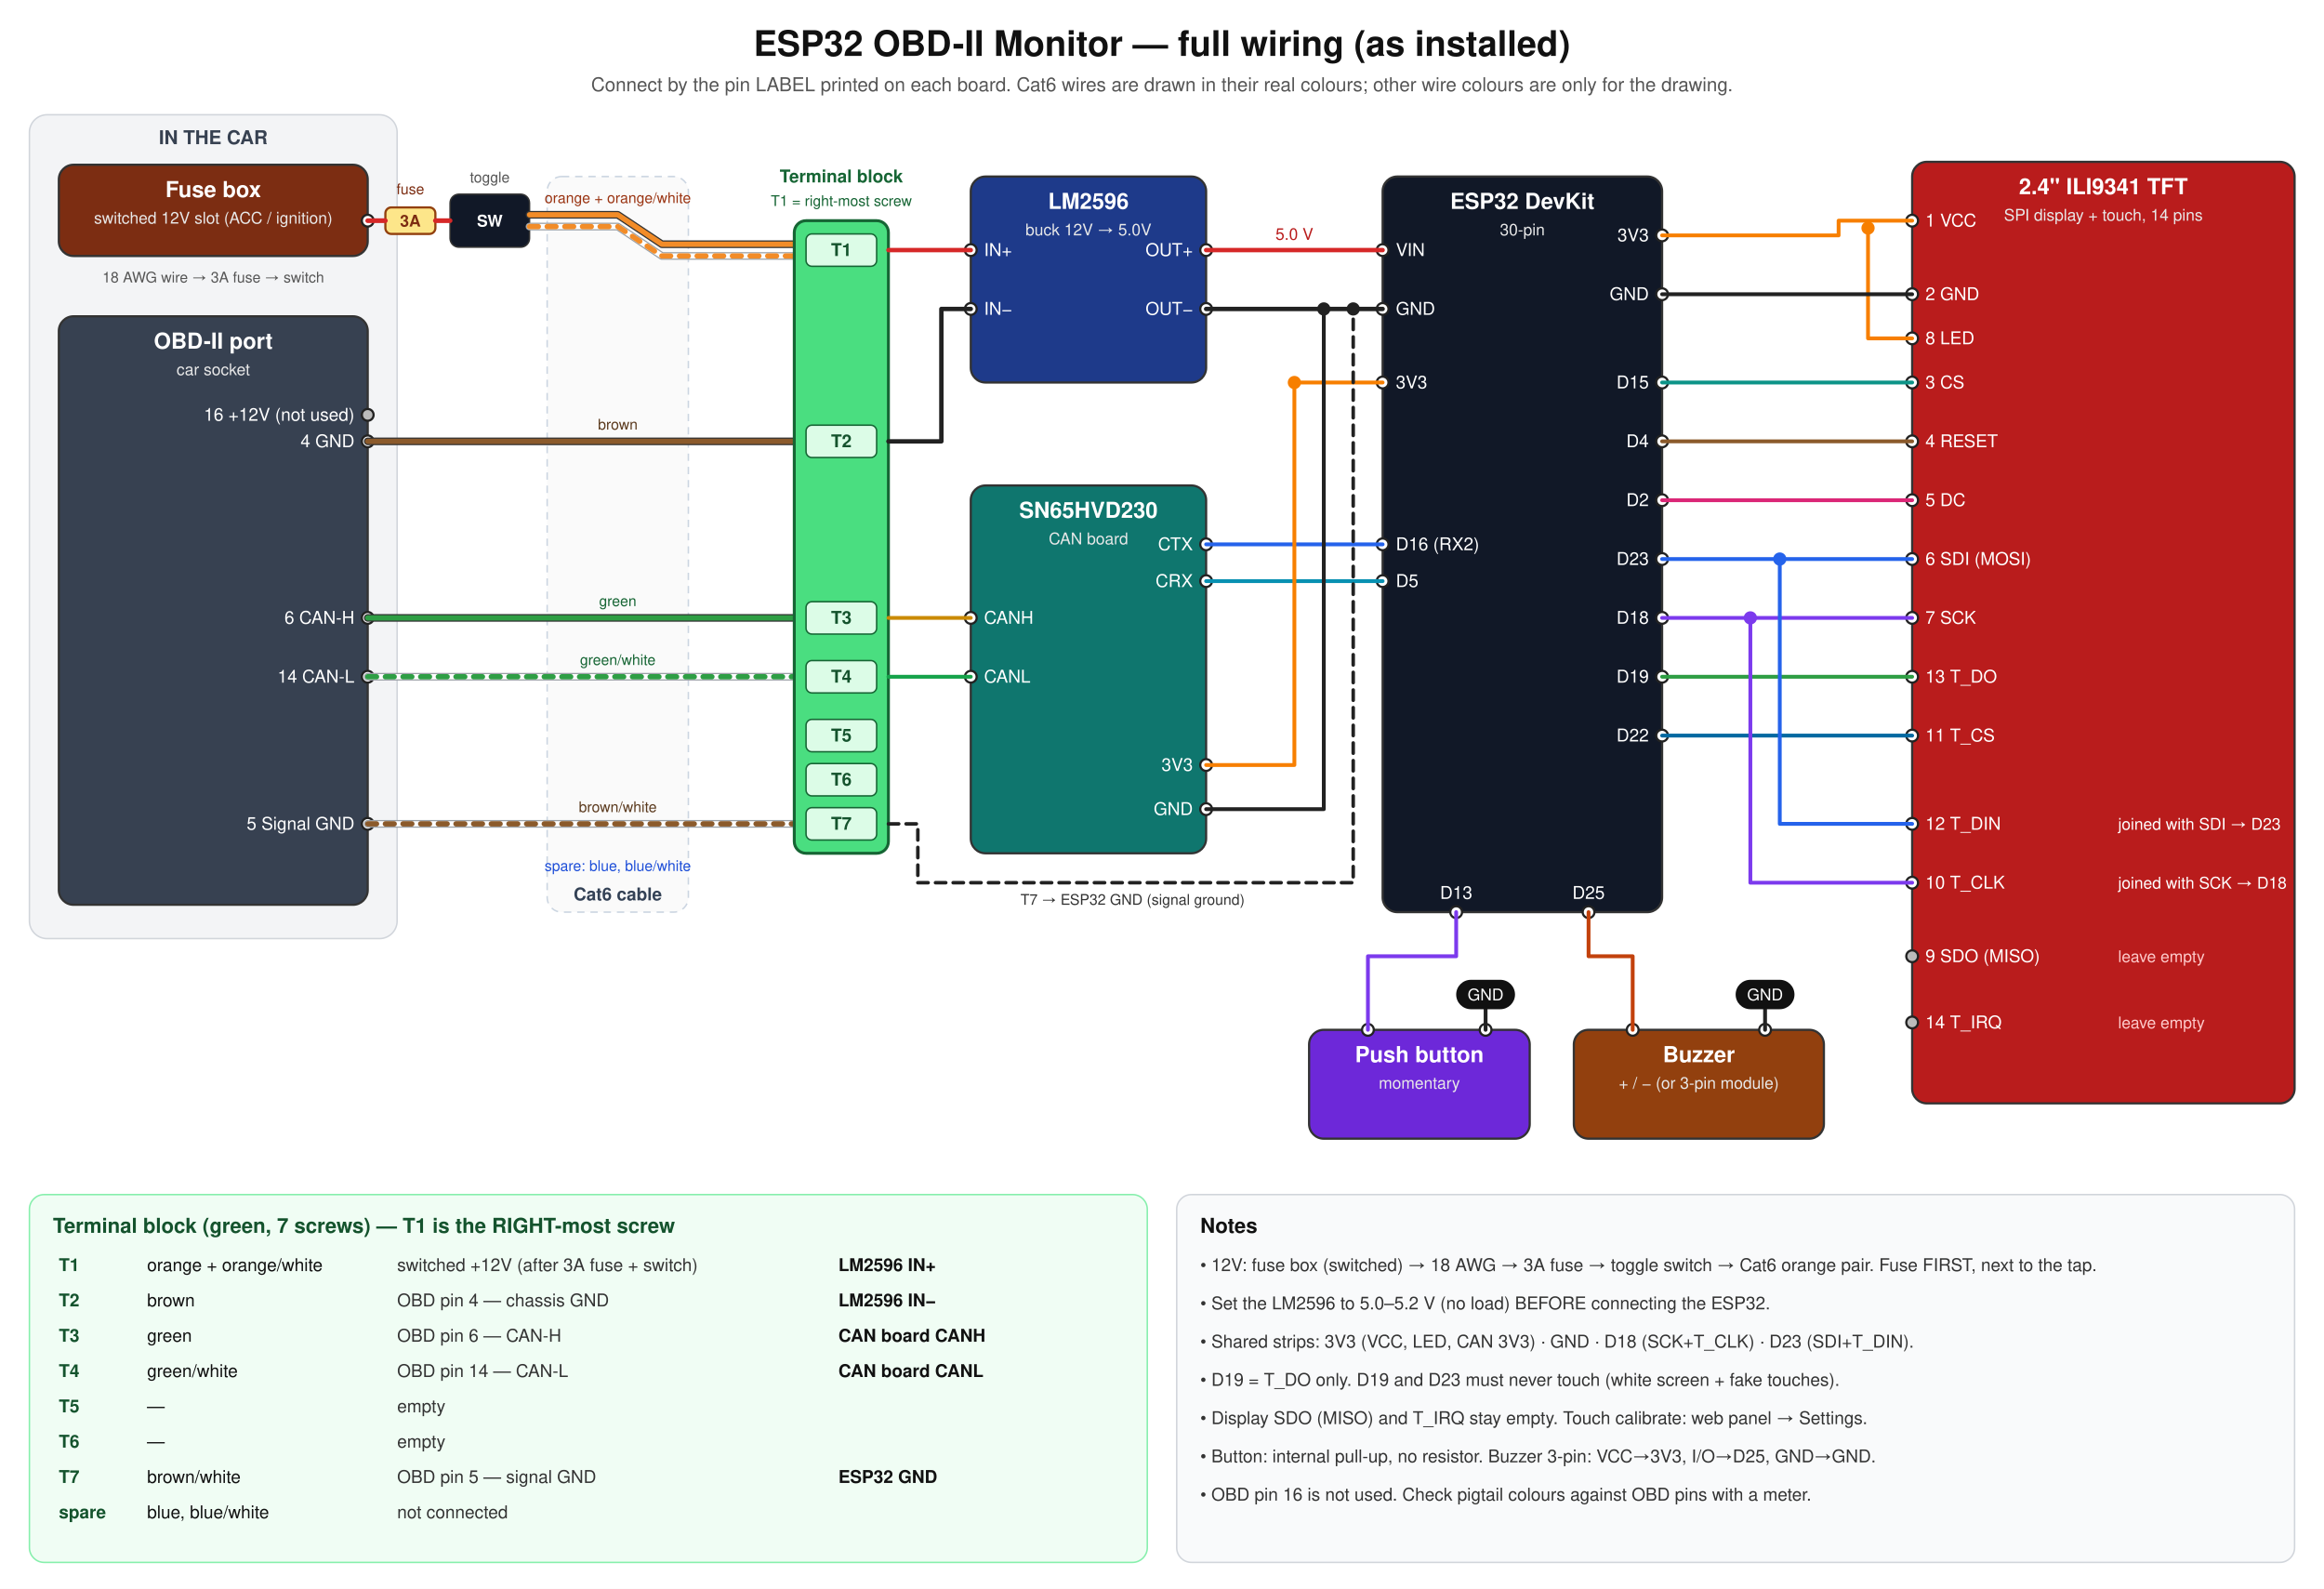
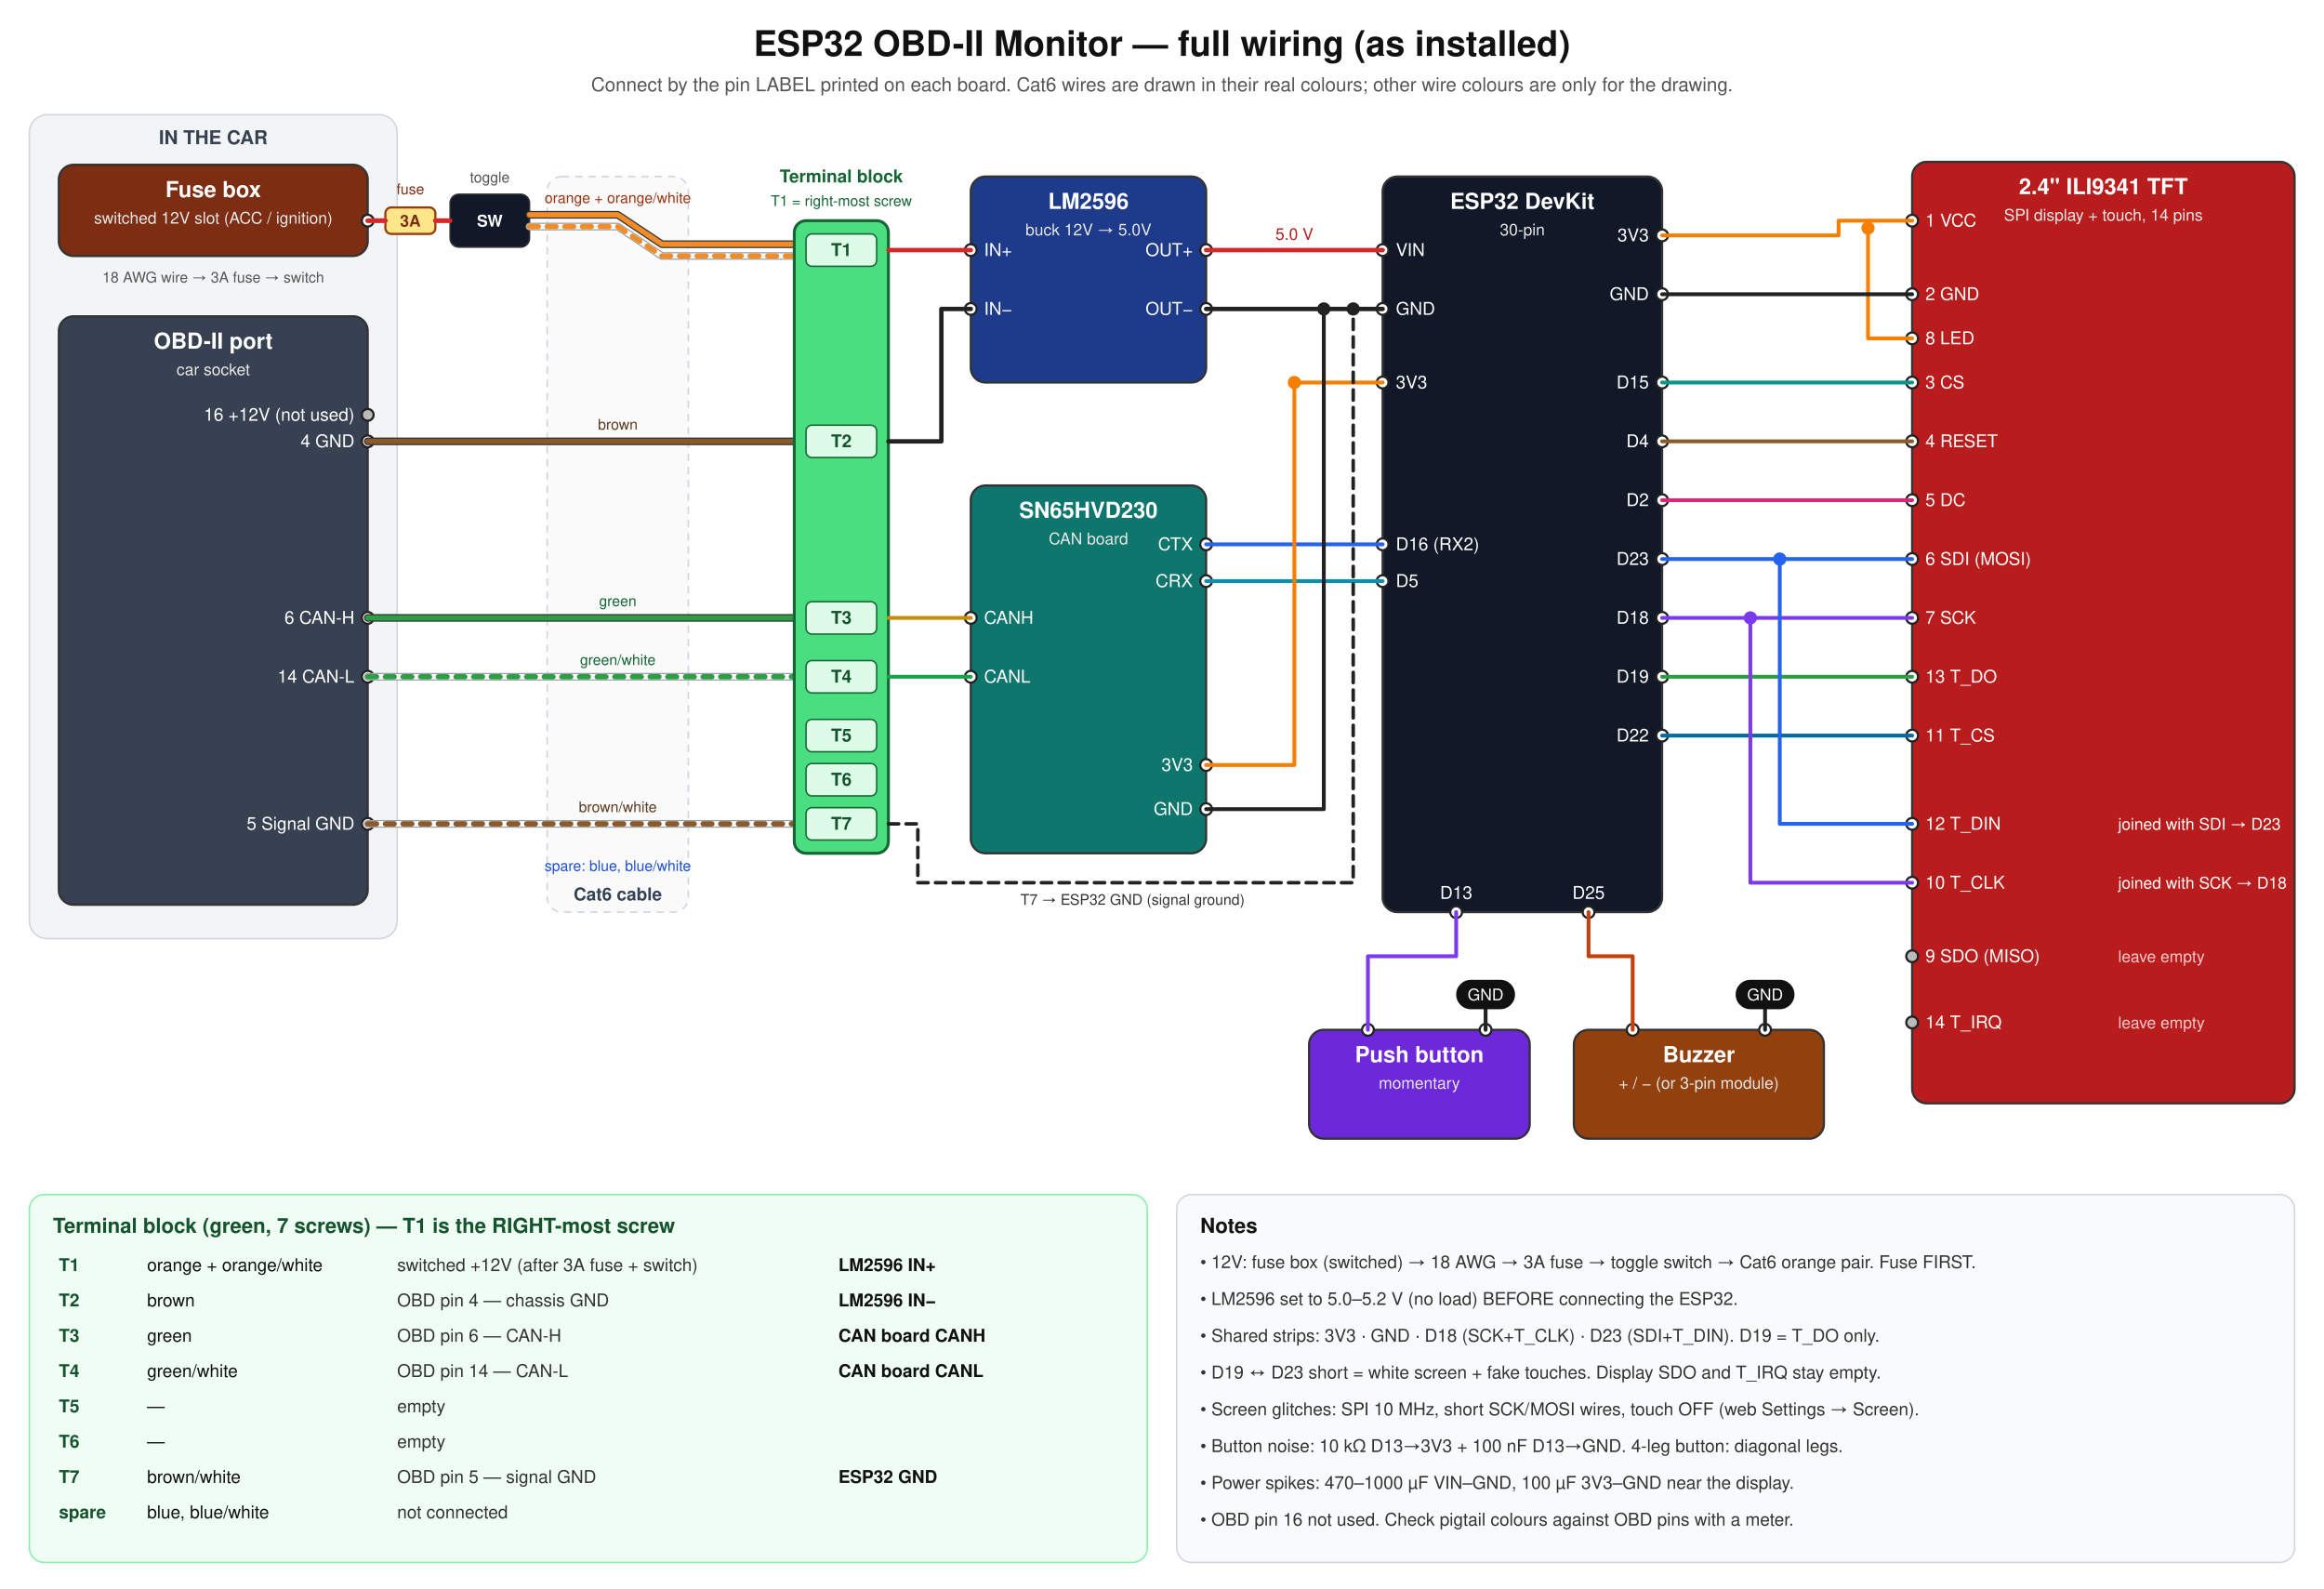
<svg xmlns="http://www.w3.org/2000/svg" viewBox="0 0 1580 1080" width="1580" height="1080" font-family="Segoe UI,Helvetica,Arial,sans-serif">
  <rect width="1580" height="1080" fill="#ffffff" />
  <text x="790" y="38" text-anchor="middle" font-size="24" font-weight="700" fill="#111">ESP32 OBD-II Monitor — full wiring (as installed)</text>
  <text x="790" y="62" text-anchor="middle" font-size="13" fill="#555">Connect by the pin LABEL printed on each board. Cat6 wires are drawn in their real colours; other wire colours are only for the drawing.</text>
  <rect x="20" y="78" width="250" height="560" rx="12" fill="#f3f4f6" stroke="#d1d5db" />
  <text x="145" y="98" font-size="13" font-weight="700" fill="#374151" text-anchor="middle">IN THE CAR</text>
  <rect x="40" y="112" width="210" height="62" rx="10" fill="#7c2d12" stroke="#333" stroke-width="1.5" />
  <text x="145.0" y="134" text-anchor="middle" font-size="15" font-weight="700" fill="#fff">Fuse box</text>
  <text x="145.0" y="152" text-anchor="middle" font-size="11" fill="#e8e8e8">switched 12V slot (ACC / ignition)</text>
  <circle cx="250" cy="150" r="4" fill="#fff" stroke="#222" stroke-width="1.5" />
  <text x="241" y="154" text-anchor="end" font-size="12" fill="#fff" />
  <rect x="262" y="141" width="34" height="18" rx="4" fill="#fde68a" stroke="#92400e" stroke-width="1.5" />
  <text x="279" y="154" font-size="11" font-weight="700" fill="#7c2d12" text-anchor="middle">3A</text>
  <polyline points="250,150 262,150" fill="none" stroke="#d62828" stroke-width="3.2" stroke-linejoin="round" stroke-linecap="round" />
  <rect x="306" y="132" width="54" height="36" rx="6" fill="#111827" stroke="#333" />
  <text x="333" y="154" font-size="11" font-weight="700" fill="#fff" text-anchor="middle">SW</text>
  <text x="333" y="124" font-size="10" font-weight="400" fill="#555" text-anchor="middle">toggle</text>
  <text x="279" y="132" font-size="10" font-weight="400" fill="#7c2d12" text-anchor="middle">fuse</text>
  <polyline points="296,150 306,150" fill="none" stroke="#d62828" stroke-width="3.2" stroke-linejoin="round" stroke-linecap="round" />
  <text x="145" y="192" font-size="10" font-weight="400" fill="#555" text-anchor="middle">18 AWG wire → 3A fuse → switch</text>
  <rect x="40" y="215" width="210" height="400" rx="10" fill="#374151" stroke="#333" stroke-width="1.5" />
  <text x="145.0" y="237" text-anchor="middle" font-size="15" font-weight="700" fill="#fff">OBD-II port</text>
  <text x="145.0" y="255" text-anchor="middle" font-size="11" fill="#e8e8e8">car socket</text>
  <circle cx="250" cy="282" r="4" fill="#bbb" stroke="#222" stroke-width="1.5" />
  <text x="241" y="286" text-anchor="end" font-size="12" fill="#fff">16  +12V (not used)</text>
  <circle cx="250" cy="300" r="4" fill="#fff" stroke="#222" stroke-width="1.5" />
  <text x="241" y="304" text-anchor="end" font-size="12" fill="#fff">4  GND</text>
  <circle cx="250" cy="420" r="4" fill="#fff" stroke="#222" stroke-width="1.5" />
  <text x="241" y="424" text-anchor="end" font-size="12" fill="#fff">6  CAN-H</text>
  <circle cx="250" cy="460" r="4" fill="#fff" stroke="#222" stroke-width="1.5" />
  <text x="241" y="464" text-anchor="end" font-size="12" fill="#fff">14  CAN-L</text>
  <circle cx="250" cy="560" r="4" fill="#fff" stroke="#222" stroke-width="1.5" />
  <text x="241" y="564" text-anchor="end" font-size="12" fill="#fff">5  Signal GND</text>
  <rect x="372" y="120" width="96" height="500" rx="10" fill="#fafafa" stroke="#cbd5e1" stroke-dasharray="5 4" />
  <text x="420" y="612" font-size="12" font-weight="700" fill="#334155" text-anchor="middle">Cat6 cable</text>
  <polyline points="360,146 420,146 450,166 540,166" fill="none" stroke="#333" stroke-width="5.2" stroke-linejoin="round" stroke-linecap="round" />
  <polyline points="360,146 420,146 450,166 540,166" fill="none" stroke="#f28c28" stroke-width="3.6" stroke-linejoin="round" stroke-linecap="round" />
  <polyline points="360,154 420,154 450,174 540,174" fill="none" stroke="#9aa0a6" stroke-width="5.2" stroke-linejoin="round" stroke-linecap="round" />
  <polyline points="360,154 420,154 450,174 540,174" fill="none" stroke="#ffffff" stroke-width="3.6" stroke-linejoin="round" stroke-linecap="round" />
  <polyline points="360,154 420,154 450,174 540,174" fill="none" stroke="#f28c28" stroke-width="3.6" stroke-linejoin="round" stroke-linecap="round" stroke-dasharray="6 6" />
  <polyline points="250,300 540,300" fill="none" stroke="#333" stroke-width="5.2" stroke-linejoin="round" stroke-linecap="round" />
  <polyline points="250,300 540,300" fill="none" stroke="#8b5a2b" stroke-width="3.6" stroke-linejoin="round" stroke-linecap="round" />
  <polyline points="250,420 540,420" fill="none" stroke="#333" stroke-width="5.2" stroke-linejoin="round" stroke-linecap="round" />
  <polyline points="250,420 540,420" fill="none" stroke="#2e9e44" stroke-width="3.6" stroke-linejoin="round" stroke-linecap="round" />
  <polyline points="250,460 540,460" fill="none" stroke="#9aa0a6" stroke-width="5.2" stroke-linejoin="round" stroke-linecap="round" />
  <polyline points="250,460 540,460" fill="none" stroke="#ffffff" stroke-width="3.6" stroke-linejoin="round" stroke-linecap="round" />
  <polyline points="250,460 540,460" fill="none" stroke="#2e9e44" stroke-width="3.6" stroke-linejoin="round" stroke-linecap="round" stroke-dasharray="6 6" />
  <polyline points="250,560 540,560" fill="none" stroke="#9aa0a6" stroke-width="5.2" stroke-linejoin="round" stroke-linecap="round" />
  <polyline points="250,560 540,560" fill="none" stroke="#ffffff" stroke-width="3.6" stroke-linejoin="round" stroke-linecap="round" />
  <polyline points="250,560 540,560" fill="none" stroke="#8b5a2b" stroke-width="3.6" stroke-linejoin="round" stroke-linecap="round" stroke-dasharray="6 6" />
  <text x="420" y="138" font-size="10" font-weight="400" fill="#9a3412" text-anchor="middle">orange + orange/white</text>
  <text x="420" y="292" font-size="10" font-weight="400" fill="#5b3a1e" text-anchor="middle">brown</text>
  <text x="420" y="412" font-size="10" font-weight="400" fill="#166534" text-anchor="middle">green</text>
  <text x="420" y="452" font-size="10" font-weight="400" fill="#166534" text-anchor="middle">green/white</text>
  <text x="420" y="552" font-size="10" font-weight="400" fill="#5b3a1e" text-anchor="middle">brown/white</text>
  <text x="420" y="592" font-size="10" font-weight="400" fill="#1d4ed8" text-anchor="middle">spare: blue, blue/white</text>
  <rect x="540" y="150" width="64" height="430" rx="8" fill="#4ade80" stroke="#166534" stroke-width="2" />
  <text x="572" y="124" font-size="12" font-weight="700" fill="#166534" text-anchor="middle">Terminal block</text>
  <text x="572" y="140" font-size="10" font-weight="400" fill="#166534" text-anchor="middle">T1 = right-most screw</text>
  <rect x="548" y="159" width="48" height="22" rx="4" fill="#dcfce7" stroke="#166534" />
  <text x="572" y="174" font-size="12" font-weight="700" fill="#14532d" text-anchor="middle">T1</text>
  <rect x="548" y="289" width="48" height="22" rx="4" fill="#dcfce7" stroke="#166534" />
  <text x="572" y="304" font-size="12" font-weight="700" fill="#14532d" text-anchor="middle">T2</text>
  <rect x="548" y="409" width="48" height="22" rx="4" fill="#dcfce7" stroke="#166534" />
  <text x="572" y="424" font-size="12" font-weight="700" fill="#14532d" text-anchor="middle">T3</text>
  <rect x="548" y="449" width="48" height="22" rx="4" fill="#dcfce7" stroke="#166534" />
  <text x="572" y="464" font-size="12" font-weight="700" fill="#14532d" text-anchor="middle">T4</text>
  <rect x="548" y="489" width="48" height="22" rx="4" fill="#dcfce7" stroke="#166534" />
  <text x="572" y="504" font-size="12" font-weight="700" fill="#14532d" text-anchor="middle">T5</text>
  <rect x="548" y="519" width="48" height="22" rx="4" fill="#dcfce7" stroke="#166534" />
  <text x="572" y="534" font-size="12" font-weight="700" fill="#14532d" text-anchor="middle">T6</text>
  <rect x="548" y="549" width="48" height="22" rx="4" fill="#dcfce7" stroke="#166534" />
  <text x="572" y="564" font-size="12" font-weight="700" fill="#14532d" text-anchor="middle">T7</text>
  <rect x="660" y="120" width="160" height="140" rx="10" fill="#1e3a8a" stroke="#333" stroke-width="1.5" />
  <text x="740.0" y="142" text-anchor="middle" font-size="15" font-weight="700" fill="#fff">LM2596</text>
  <text x="740.0" y="160" text-anchor="middle" font-size="11" fill="#e8e8e8">buck 12V → 5.0V</text>
  <circle cx="660" cy="170" r="4" fill="#fff" stroke="#222" stroke-width="1.5" />
  <text x="669" y="174" font-size="12" fill="#fff">IN+</text>
  <circle cx="660" cy="210" r="4" fill="#fff" stroke="#222" stroke-width="1.5" />
  <text x="669" y="214" font-size="12" fill="#fff">IN−</text>
  <circle cx="820" cy="170" r="4" fill="#fff" stroke="#222" stroke-width="1.5" />
  <text x="811" y="174" text-anchor="end" font-size="12" fill="#fff">OUT+</text>
  <circle cx="820" cy="210" r="4" fill="#fff" stroke="#222" stroke-width="1.5" />
  <text x="811" y="214" text-anchor="end" font-size="12" fill="#fff">OUT−</text>
  <polyline points="604,170 660,170" fill="none" stroke="#d62828" stroke-width="3" stroke-linejoin="round" stroke-linecap="round" />
  <polyline points="604,300 640,300 640,210 660,210" fill="none" stroke="#222222" stroke-width="3" stroke-linejoin="round" stroke-linecap="round" />
  <rect x="660" y="330" width="160" height="250" rx="10" fill="#0f766e" stroke="#333" stroke-width="1.5" />
  <text x="740.0" y="352" text-anchor="middle" font-size="15" font-weight="700" fill="#fff">SN65HVD230</text>
  <text x="740.0" y="370" text-anchor="middle" font-size="11" fill="#e8e8e8">CAN board</text>
  <circle cx="660" cy="420" r="4" fill="#fff" stroke="#222" stroke-width="1.5" />
  <text x="669" y="424" font-size="12" fill="#fff">CANH</text>
  <circle cx="660" cy="460" r="4" fill="#fff" stroke="#222" stroke-width="1.5" />
  <text x="669" y="464" font-size="12" fill="#fff">CANL</text>
  <circle cx="820" cy="370" r="4" fill="#fff" stroke="#222" stroke-width="1.5" />
  <text x="811" y="374" text-anchor="end" font-size="12" fill="#fff">CTX</text>
  <circle cx="820" cy="395" r="4" fill="#fff" stroke="#222" stroke-width="1.5" />
  <text x="811" y="399" text-anchor="end" font-size="12" fill="#fff">CRX</text>
  <circle cx="820" cy="520" r="4" fill="#fff" stroke="#222" stroke-width="1.5" />
  <text x="811" y="524" text-anchor="end" font-size="12" fill="#fff">3V3</text>
  <circle cx="820" cy="550" r="4" fill="#fff" stroke="#222" stroke-width="1.5" />
  <text x="811" y="554" text-anchor="end" font-size="12" fill="#fff">GND</text>
  <polyline points="604,420 660,420" fill="none" stroke="#ca8a04" stroke-width="2.6" stroke-linejoin="round" stroke-linecap="round" />
  <polyline points="604,460 660,460" fill="none" stroke="#16a34a" stroke-width="2.6" stroke-linejoin="round" stroke-linecap="round" />
  <rect x="940" y="120" width="190" height="500" rx="10" fill="#111827" stroke="#333" stroke-width="1.5" />
  <text x="1035.0" y="142" text-anchor="middle" font-size="15" font-weight="700" fill="#fff">ESP32 DevKit</text>
  <text x="1035.0" y="160" text-anchor="middle" font-size="11" fill="#e8e8e8">30-pin</text>
  <circle cx="940" cy="170" r="4" fill="#fff" stroke="#222" stroke-width="1.5" />
  <text x="949" y="174" font-size="12" fill="#fff">VIN</text>
  <circle cx="940" cy="210" r="4" fill="#fff" stroke="#222" stroke-width="1.5" />
  <text x="949" y="214" font-size="12" fill="#fff">GND</text>
  <circle cx="940" cy="260" r="4" fill="#fff" stroke="#222" stroke-width="1.5" />
  <text x="949" y="264" font-size="12" fill="#fff">3V3</text>
  <circle cx="940" cy="370" r="4" fill="#fff" stroke="#222" stroke-width="1.5" />
  <text x="949" y="374" font-size="12" fill="#fff">D16 (RX2)</text>
  <circle cx="940" cy="395" r="4" fill="#fff" stroke="#222" stroke-width="1.5" />
  <text x="949" y="399" font-size="12" fill="#fff">D5</text>
  <circle cx="1130" cy="160" r="4" fill="#fff" stroke="#222" stroke-width="1.5" />
  <text x="1121" y="164" text-anchor="end" font-size="12" fill="#fff">3V3</text>
  <circle cx="1130" cy="200" r="4" fill="#fff" stroke="#222" stroke-width="1.5" />
  <text x="1121" y="204" text-anchor="end" font-size="12" fill="#fff">GND</text>
  <circle cx="1130" cy="260" r="4" fill="#fff" stroke="#222" stroke-width="1.5" />
  <text x="1121" y="264" text-anchor="end" font-size="12" fill="#fff">D15</text>
  <circle cx="1130" cy="300" r="4" fill="#fff" stroke="#222" stroke-width="1.5" />
  <text x="1121" y="304" text-anchor="end" font-size="12" fill="#fff">D4</text>
  <circle cx="1130" cy="340" r="4" fill="#fff" stroke="#222" stroke-width="1.5" />
  <text x="1121" y="344" text-anchor="end" font-size="12" fill="#fff">D2</text>
  <circle cx="1130" cy="380" r="4" fill="#fff" stroke="#222" stroke-width="1.5" />
  <text x="1121" y="384" text-anchor="end" font-size="12" fill="#fff">D23</text>
  <circle cx="1130" cy="420" r="4" fill="#fff" stroke="#222" stroke-width="1.5" />
  <text x="1121" y="424" text-anchor="end" font-size="12" fill="#fff">D18</text>
  <circle cx="1130" cy="460" r="4" fill="#fff" stroke="#222" stroke-width="1.5" />
  <text x="1121" y="464" text-anchor="end" font-size="12" fill="#fff">D19</text>
  <circle cx="1130" cy="500" r="4" fill="#fff" stroke="#222" stroke-width="1.5" />
  <text x="1121" y="504" text-anchor="end" font-size="12" fill="#fff">D22</text>
  <circle cx="990" cy="620" r="4" fill="#fff" stroke="#222" stroke-width="1.5" />
  <text x="990" y="611" text-anchor="middle" font-size="12" fill="#fff">D13</text>
  <circle cx="1080" cy="620" r="4" fill="#fff" stroke="#222" stroke-width="1.5" />
  <text x="1080" y="611" text-anchor="middle" font-size="12" fill="#fff">D25</text>
  <polyline points="820,170 940,170" fill="none" stroke="#d62828" stroke-width="3" stroke-linejoin="round" stroke-linecap="round" />
  <text x="880" y="163" font-size="11" font-weight="400" fill="#b91c1c" text-anchor="middle">5.0 V</text>
  <polyline points="820,210 940,210" fill="none" stroke="#222222" stroke-width="3" stroke-linejoin="round" stroke-linecap="round" />
  <polyline points="820,370 940,370" fill="none" stroke="#2563eb" stroke-width="2.6" stroke-linejoin="round" stroke-linecap="round" />
  <polyline points="820,395 940,395" fill="none" stroke="#0891b2" stroke-width="2.6" stroke-linejoin="round" stroke-linecap="round" />
  <polyline points="820,520 880,520 880,260 940,260" fill="none" stroke="#f77f00" stroke-width="2.6" stroke-linejoin="round" stroke-linecap="round" />
  <circle cx="880" cy="260" r="4.5" fill="#f77f00" />
  <polyline points="820,550 900,550 900,210" fill="none" stroke="#222222" stroke-width="2.6" stroke-linejoin="round" stroke-linecap="round" />
  <circle cx="900" cy="210" r="4.5" fill="#222222" />
  <polyline points="604,560 624,560 624,600 920,600 920,210" fill="none" stroke="#222222" stroke-width="2.4" stroke-linejoin="round" stroke-linecap="round" stroke-dasharray="7 5" />
  <circle cx="920" cy="210" r="4.5" fill="#222222" />
  <text x="770" y="615" font-size="10" font-weight="400" fill="#333" text-anchor="middle">T7 → ESP32 GND (signal ground)</text>
  <rect x="1300" y="110" width="260" height="640" rx="10" fill="#b91c1c" stroke="#333" stroke-width="1.5" />
  <text x="1430.0" y="132" text-anchor="middle" font-size="15" font-weight="700" fill="#fff">2.4" ILI9341 TFT</text>
  <text x="1430.0" y="150" text-anchor="middle" font-size="11" fill="#e8e8e8">SPI display + touch, 14 pins</text>
  <circle cx="1300" cy="150" r="4" fill="#fff" stroke="#222" stroke-width="1.5" />
  <text x="1309" y="154" font-size="12" fill="#fff">1 VCC</text>
  <circle cx="1300" cy="200" r="4" fill="#fff" stroke="#222" stroke-width="1.5" />
  <text x="1309" y="204" font-size="12" fill="#fff">2 GND</text>
  <circle cx="1300" cy="230" r="4" fill="#fff" stroke="#222" stroke-width="1.5" />
  <text x="1309" y="234" font-size="12" fill="#fff">8 LED</text>
  <circle cx="1300" cy="260" r="4" fill="#fff" stroke="#222" stroke-width="1.5" />
  <text x="1309" y="264" font-size="12" fill="#fff">3 CS</text>
  <circle cx="1300" cy="300" r="4" fill="#fff" stroke="#222" stroke-width="1.5" />
  <text x="1309" y="304" font-size="12" fill="#fff">4 RESET</text>
  <circle cx="1300" cy="340" r="4" fill="#fff" stroke="#222" stroke-width="1.5" />
  <text x="1309" y="344" font-size="12" fill="#fff">5 DC</text>
  <circle cx="1300" cy="380" r="4" fill="#fff" stroke="#222" stroke-width="1.5" />
  <text x="1309" y="384" font-size="12" fill="#fff">6 SDI (MOSI)</text>
  <circle cx="1300" cy="420" r="4" fill="#fff" stroke="#222" stroke-width="1.5" />
  <text x="1309" y="424" font-size="12" fill="#fff">7 SCK</text>
  <circle cx="1300" cy="460" r="4" fill="#fff" stroke="#222" stroke-width="1.5" />
  <text x="1309" y="464" font-size="12" fill="#fff">13 T_DO</text>
  <circle cx="1300" cy="500" r="4" fill="#fff" stroke="#222" stroke-width="1.5" />
  <text x="1309" y="504" font-size="12" fill="#fff">11 T_CS</text>
  <circle cx="1300" cy="560" r="4" fill="#fff" stroke="#222" stroke-width="1.5" />
  <text x="1309" y="564" font-size="12" fill="#fff">12 T_DIN</text>
  <circle cx="1300" cy="600" r="4" fill="#fff" stroke="#222" stroke-width="1.5" />
  <text x="1309" y="604" font-size="12" fill="#fff">10 T_CLK</text>
  <circle cx="1300" cy="650" r="4" fill="#bbb" stroke="#222" stroke-width="1.5" />
  <text x="1309" y="654" font-size="12" fill="#fff">9 SDO (MISO)</text>
  <circle cx="1300" cy="695" r="4" fill="#bbb" stroke="#222" stroke-width="1.5" />
  <text x="1309" y="699" font-size="12" fill="#fff">14 T_IRQ</text>
  <polyline points="1130,160 1250,160 1250,150 1300,150" fill="none" stroke="#f77f00" stroke-width="2.6" stroke-linejoin="round" stroke-linecap="round" />
  <polyline points="1270,155 1270,230 1300,230" fill="none" stroke="#f77f00" stroke-width="2.6" stroke-linejoin="round" stroke-linecap="round" />
  <circle cx="1270" cy="155" r="4.5" fill="#f77f00" />
  <polyline points="1130,200 1300,200" fill="none" stroke="#222222" stroke-width="2.6" stroke-linejoin="round" stroke-linecap="round" />
  <polyline points="1130,260 1300,260" fill="none" stroke="#0d9488" stroke-width="2.6" stroke-linejoin="round" stroke-linecap="round" />
  <polyline points="1130,300 1300,300" fill="none" stroke="#8b5a2b" stroke-width="2.6" stroke-linejoin="round" stroke-linecap="round" />
  <polyline points="1130,340 1300,340" fill="none" stroke="#db2777" stroke-width="2.6" stroke-linejoin="round" stroke-linecap="round" />
  <polyline points="1130,380 1300,380" fill="none" stroke="#2563eb" stroke-width="2.6" stroke-linejoin="round" stroke-linecap="round" />
  <polyline points="1130,420 1300,420" fill="none" stroke="#7c3aed" stroke-width="2.6" stroke-linejoin="round" stroke-linecap="round" />
  <polyline points="1130,460 1300,460" fill="none" stroke="#2e9e44" stroke-width="2.6" stroke-linejoin="round" stroke-linecap="round" />
  <polyline points="1130,500 1300,500" fill="none" stroke="#0369a1" stroke-width="2.6" stroke-linejoin="round" stroke-linecap="round" />
  <polyline points="1300,560 1210,560 1210,380" fill="none" stroke="#2563eb" stroke-width="2.6" stroke-linejoin="round" stroke-linecap="round" />
  <circle cx="1210" cy="380" r="4.5" fill="#2563eb" />
  <polyline points="1300,600 1190,600 1190,420" fill="none" stroke="#7c3aed" stroke-width="2.6" stroke-linejoin="round" stroke-linecap="round" />
  <circle cx="1190" cy="420" r="4.5" fill="#7c3aed" />
  <text x="1440" y="564" font-size="11" font-weight="400" fill="#fff" text-anchor="start">joined with SDI → D23</text>
  <text x="1440" y="604" font-size="11" font-weight="400" fill="#fff" text-anchor="start">joined with SCK → D18</text>
  <text x="1440" y="654" font-size="11" font-weight="400" fill="#fecaca" text-anchor="start">leave empty</text>
  <text x="1440" y="699" font-size="11" font-weight="400" fill="#fecaca" text-anchor="start">leave empty</text>
  <rect x="890" y="700" width="150" height="74" rx="10" fill="#6d28d9" stroke="#333" stroke-width="1.5" />
  <text x="965.0" y="722" text-anchor="middle" font-size="15" font-weight="700" fill="#fff">Push button</text>
  <text x="965.0" y="740" text-anchor="middle" font-size="11" fill="#e8e8e8">momentary</text>
  <circle cx="930" cy="700" r="4" fill="#fff" stroke="#222" stroke-width="1.5" />
  <text x="930" y="691" text-anchor="middle" font-size="12" fill="#fff" />
  <circle cx="1010" cy="700" r="4" fill="#fff" stroke="#222" stroke-width="1.5" />
  <text x="1010" y="691" text-anchor="middle" font-size="12" fill="#fff" />
  <rect x="1070" y="700" width="170" height="74" rx="10" fill="#92400e" stroke="#333" stroke-width="1.5" />
  <text x="1155.0" y="722" text-anchor="middle" font-size="15" font-weight="700" fill="#fff">Buzzer</text>
  <text x="1155.0" y="740" text-anchor="middle" font-size="11" fill="#e8e8e8">+ / − (or 3-pin module)</text>
  <circle cx="1110" cy="700" r="4" fill="#fff" stroke="#222" stroke-width="1.5" />
  <text x="1110" y="691" text-anchor="middle" font-size="12" fill="#fff">+</text>
  <circle cx="1200" cy="700" r="4" fill="#fff" stroke="#222" stroke-width="1.5" />
  <text x="1200" y="691" text-anchor="middle" font-size="12" fill="#fff">−</text>
  <polyline points="990,620 990,650 930,650 930,700" fill="none" stroke="#7c3aed" stroke-width="2.6" stroke-linejoin="round" stroke-linecap="round" />
  <polyline points="1080,620 1080,650 1110,650 1110,700" fill="none" stroke="#c2410c" stroke-width="2.6" stroke-linejoin="round" stroke-linecap="round" />
  <polyline points="1010,700 1010,686" fill="none" stroke="#222222" stroke-width="2.6" stroke-linejoin="round" stroke-linecap="round" />
  <rect x="990.0" y="666" width="40" height="20" rx="10" fill="#111" />
  <text x="1010" y="680" font-size="11" font-weight="400" fill="#fff" text-anchor="middle">GND</text>
  <polyline points="1200,700 1200,686" fill="none" stroke="#222222" stroke-width="2.6" stroke-linejoin="round" stroke-linecap="round" />
  <rect x="1180.0" y="666" width="40" height="20" rx="10" fill="#111" />
  <text x="1200" y="680" font-size="11" font-weight="400" fill="#fff" text-anchor="middle">GND</text>
  <rect x="20" y="812" width="760" height="250" rx="10" fill="#f0fdf4" stroke="#86efac" />
  <text x="36" y="838" font-size="14" font-weight="700" fill="#14532d" text-anchor="start">Terminal block (green, 7 screws) — T1 is the RIGHT-most screw</text>
  <text x="40" y="864" font-size="12" font-weight="700" fill="#14532d" text-anchor="start">T1</text>
  <text x="100" y="864" font-size="12" font-weight="400" fill="#111" text-anchor="start">orange + orange/white</text>
  <text x="270" y="864" font-size="12" font-weight="400" fill="#333" text-anchor="start">switched +12V (after 3A fuse + switch)</text>
  <text x="570" y="864" font-size="12" font-weight="700" fill="#111" text-anchor="start">LM2596 IN+</text>
  <text x="40" y="888" font-size="12" font-weight="700" fill="#14532d" text-anchor="start">T2</text>
  <text x="100" y="888" font-size="12" font-weight="400" fill="#111" text-anchor="start">brown</text>
  <text x="270" y="888" font-size="12" font-weight="400" fill="#333" text-anchor="start">OBD pin 4 — chassis GND</text>
  <text x="570" y="888" font-size="12" font-weight="700" fill="#111" text-anchor="start">LM2596 IN−</text>
  <text x="40" y="912" font-size="12" font-weight="700" fill="#14532d" text-anchor="start">T3</text>
  <text x="100" y="912" font-size="12" font-weight="400" fill="#111" text-anchor="start">green</text>
  <text x="270" y="912" font-size="12" font-weight="400" fill="#333" text-anchor="start">OBD pin 6 — CAN-H</text>
  <text x="570" y="912" font-size="12" font-weight="700" fill="#111" text-anchor="start">CAN board CANH</text>
  <text x="40" y="936" font-size="12" font-weight="700" fill="#14532d" text-anchor="start">T4</text>
  <text x="100" y="936" font-size="12" font-weight="400" fill="#111" text-anchor="start">green/white</text>
  <text x="270" y="936" font-size="12" font-weight="400" fill="#333" text-anchor="start">OBD pin 14 — CAN-L</text>
  <text x="570" y="936" font-size="12" font-weight="700" fill="#111" text-anchor="start">CAN board CANL</text>
  <text x="40" y="960" font-size="12" font-weight="700" fill="#14532d" text-anchor="start">T5</text>
  <text x="100" y="960" font-size="12" font-weight="400" fill="#111" text-anchor="start">—</text>
  <text x="270" y="960" font-size="12" font-weight="400" fill="#333" text-anchor="start">empty</text>
  <text x="570" y="960" font-size="12" font-weight="700" fill="#111" text-anchor="start" />
  <text x="40" y="984" font-size="12" font-weight="700" fill="#14532d" text-anchor="start">T6</text>
  <text x="100" y="984" font-size="12" font-weight="400" fill="#111" text-anchor="start">—</text>
  <text x="270" y="984" font-size="12" font-weight="400" fill="#333" text-anchor="start">empty</text>
  <text x="570" y="984" font-size="12" font-weight="700" fill="#111" text-anchor="start" />
  <text x="40" y="1008" font-size="12" font-weight="700" fill="#14532d" text-anchor="start">T7</text>
  <text x="100" y="1008" font-size="12" font-weight="400" fill="#111" text-anchor="start">brown/white</text>
  <text x="270" y="1008" font-size="12" font-weight="400" fill="#333" text-anchor="start">OBD pin 5 — signal GND</text>
  <text x="570" y="1008" font-size="12" font-weight="700" fill="#111" text-anchor="start">ESP32 GND</text>
  <text x="40" y="1032" font-size="12" font-weight="700" fill="#14532d" text-anchor="start">spare</text>
  <text x="100" y="1032" font-size="12" font-weight="400" fill="#111" text-anchor="start">blue, blue/white</text>
  <text x="270" y="1032" font-size="12" font-weight="400" fill="#333" text-anchor="start">not connected</text>
  <text x="570" y="1032" font-size="12" font-weight="700" fill="#111" text-anchor="start" />
  <rect x="800" y="812" width="760" height="250" rx="10" fill="#f9fafb" stroke="#d1d5db" />
  <text x="816" y="838" font-size="14" font-weight="700" fill="#111" text-anchor="start">Notes</text>
-   <text x="816" y="864" font-size="12" font-weight="400" fill="#333" text-anchor="start">• 12V: fuse box (switched) → 18 AWG → 3A fuse → toggle switch → Cat6 orange pair. Fuse FIRST, next to the tap.</text>
-   <text x="816" y="890" font-size="12" font-weight="400" fill="#333" text-anchor="start">• Set the LM2596 to 5.0–5.2 V (no load) BEFORE connecting the ESP32.</text>
-   <text x="816" y="916" font-size="12" font-weight="400" fill="#333" text-anchor="start">• Shared strips: 3V3 (VCC, LED, CAN 3V3) · GND · D18 (SCK+T_CLK) · D23 (SDI+T_DIN).</text>
-   <text x="816" y="942" font-size="12" font-weight="400" fill="#333" text-anchor="start">• D19 = T_DO only. D19 and D23 must never touch (white screen + fake touches).</text>
-   <text x="816" y="968" font-size="12" font-weight="400" fill="#333" text-anchor="start">• Display SDO (MISO) and T_IRQ stay empty. Touch calibrate: web panel → Settings.</text>
-   <text x="816" y="994" font-size="12" font-weight="400" fill="#333" text-anchor="start">• Button: internal pull-up, no resistor. Buzzer 3-pin: VCC→3V3, I/O→D25, GND→GND.</text>
-   <text x="816" y="1020" font-size="12" font-weight="400" fill="#333" text-anchor="start">• OBD pin 16 is not used. Check pigtail colours against OBD pins with a meter.</text>
+   <text x="816" y="862" font-size="12" font-weight="400" fill="#333" text-anchor="start">• 12V: fuse box (switched) → 18 AWG → 3A fuse → toggle switch → Cat6 orange pair. Fuse FIRST.</text>
+   <text x="816" y="887" font-size="12" font-weight="400" fill="#333" text-anchor="start">• LM2596 set to 5.0–5.2 V (no load) BEFORE connecting the ESP32.</text>
+   <text x="816" y="912" font-size="12" font-weight="400" fill="#333" text-anchor="start">• Shared strips: 3V3 · GND · D18 (SCK+T_CLK) · D23 (SDI+T_DIN). D19 = T_DO only.</text>
+   <text x="816" y="937" font-size="12" font-weight="400" fill="#333" text-anchor="start">• D19 ↔ D23 short = white screen + fake touches. Display SDO and T_IRQ stay empty.</text>
+   <text x="816" y="962" font-size="12" font-weight="400" fill="#333" text-anchor="start">• Screen glitches: SPI 10 MHz, short SCK/MOSI wires, touch OFF (web Settings → Screen).</text>
+   <text x="816" y="987" font-size="12" font-weight="400" fill="#333" text-anchor="start">• Button noise: 10 kΩ D13→3V3 + 100 nF D13→GND. 4-leg button: diagonal legs.</text>
+   <text x="816" y="1012" font-size="12" font-weight="400" fill="#333" text-anchor="start">• Power spikes: 470–1000 µF VIN–GND, 100 µF 3V3–GND near the display.</text>
+   <text x="816" y="1037" font-size="12" font-weight="400" fill="#333" text-anchor="start">• OBD pin 16 not used. Check pigtail colours against OBD pins with a meter.</text>
</svg>
